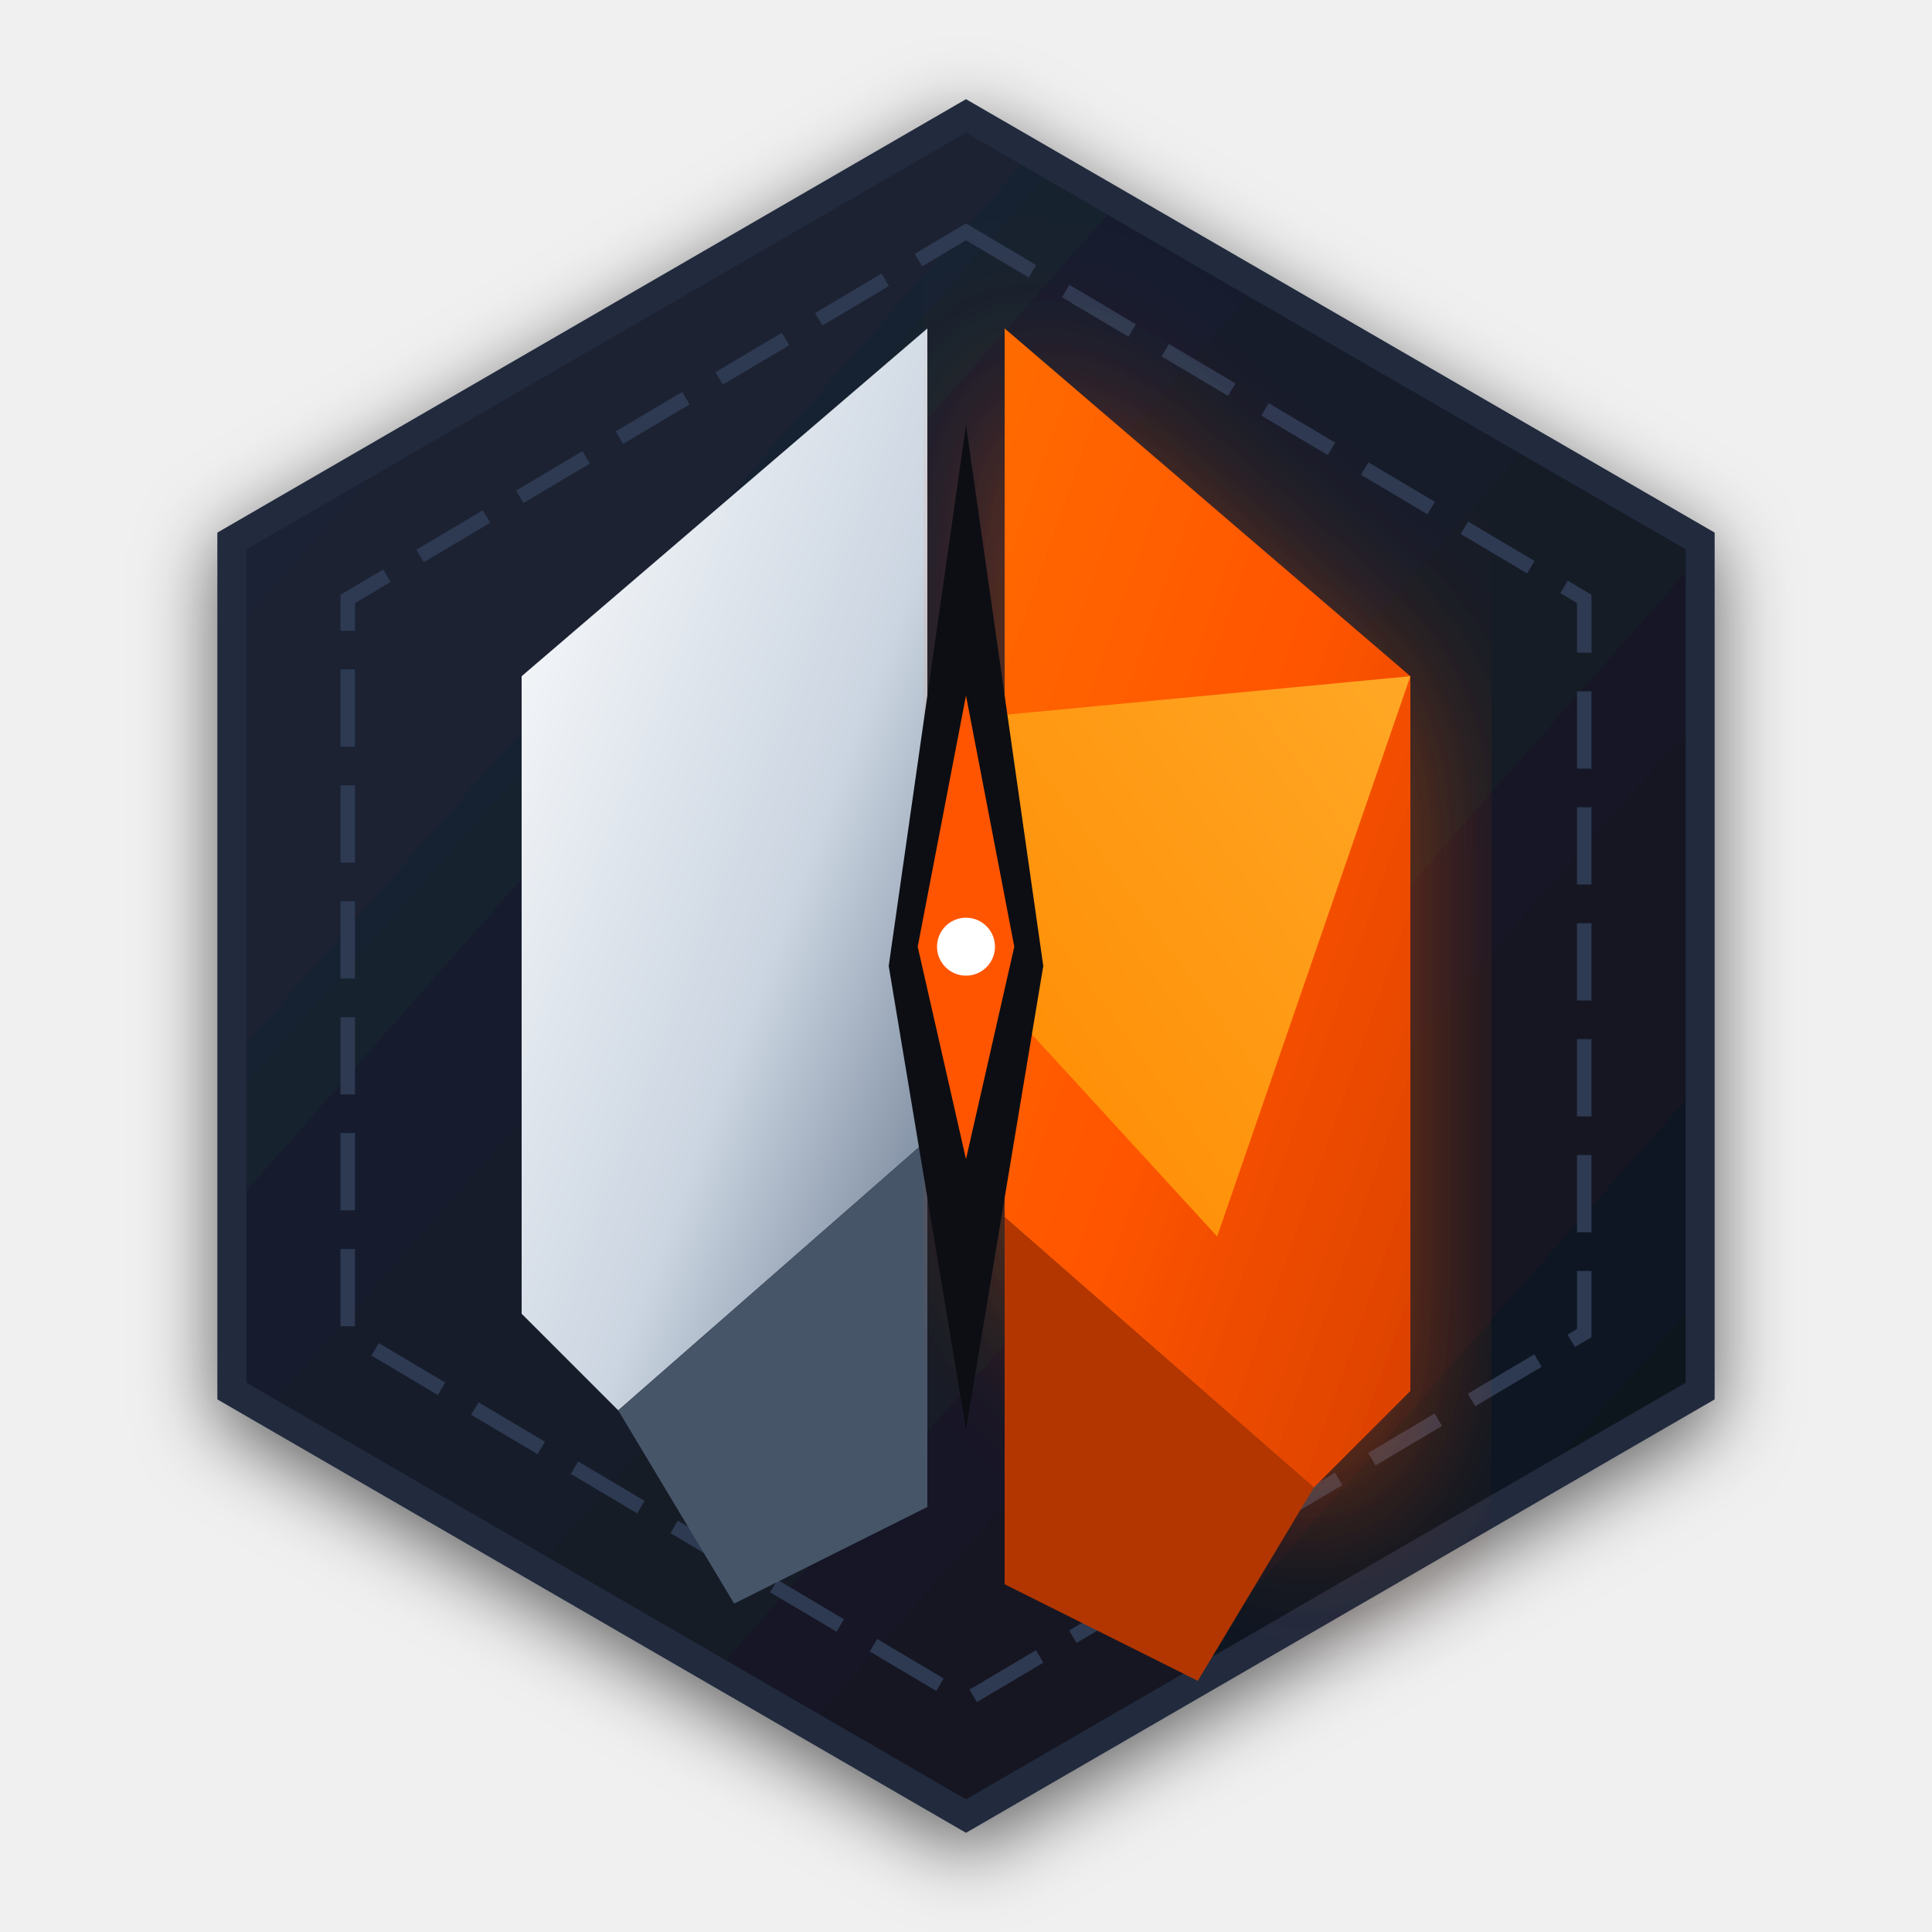
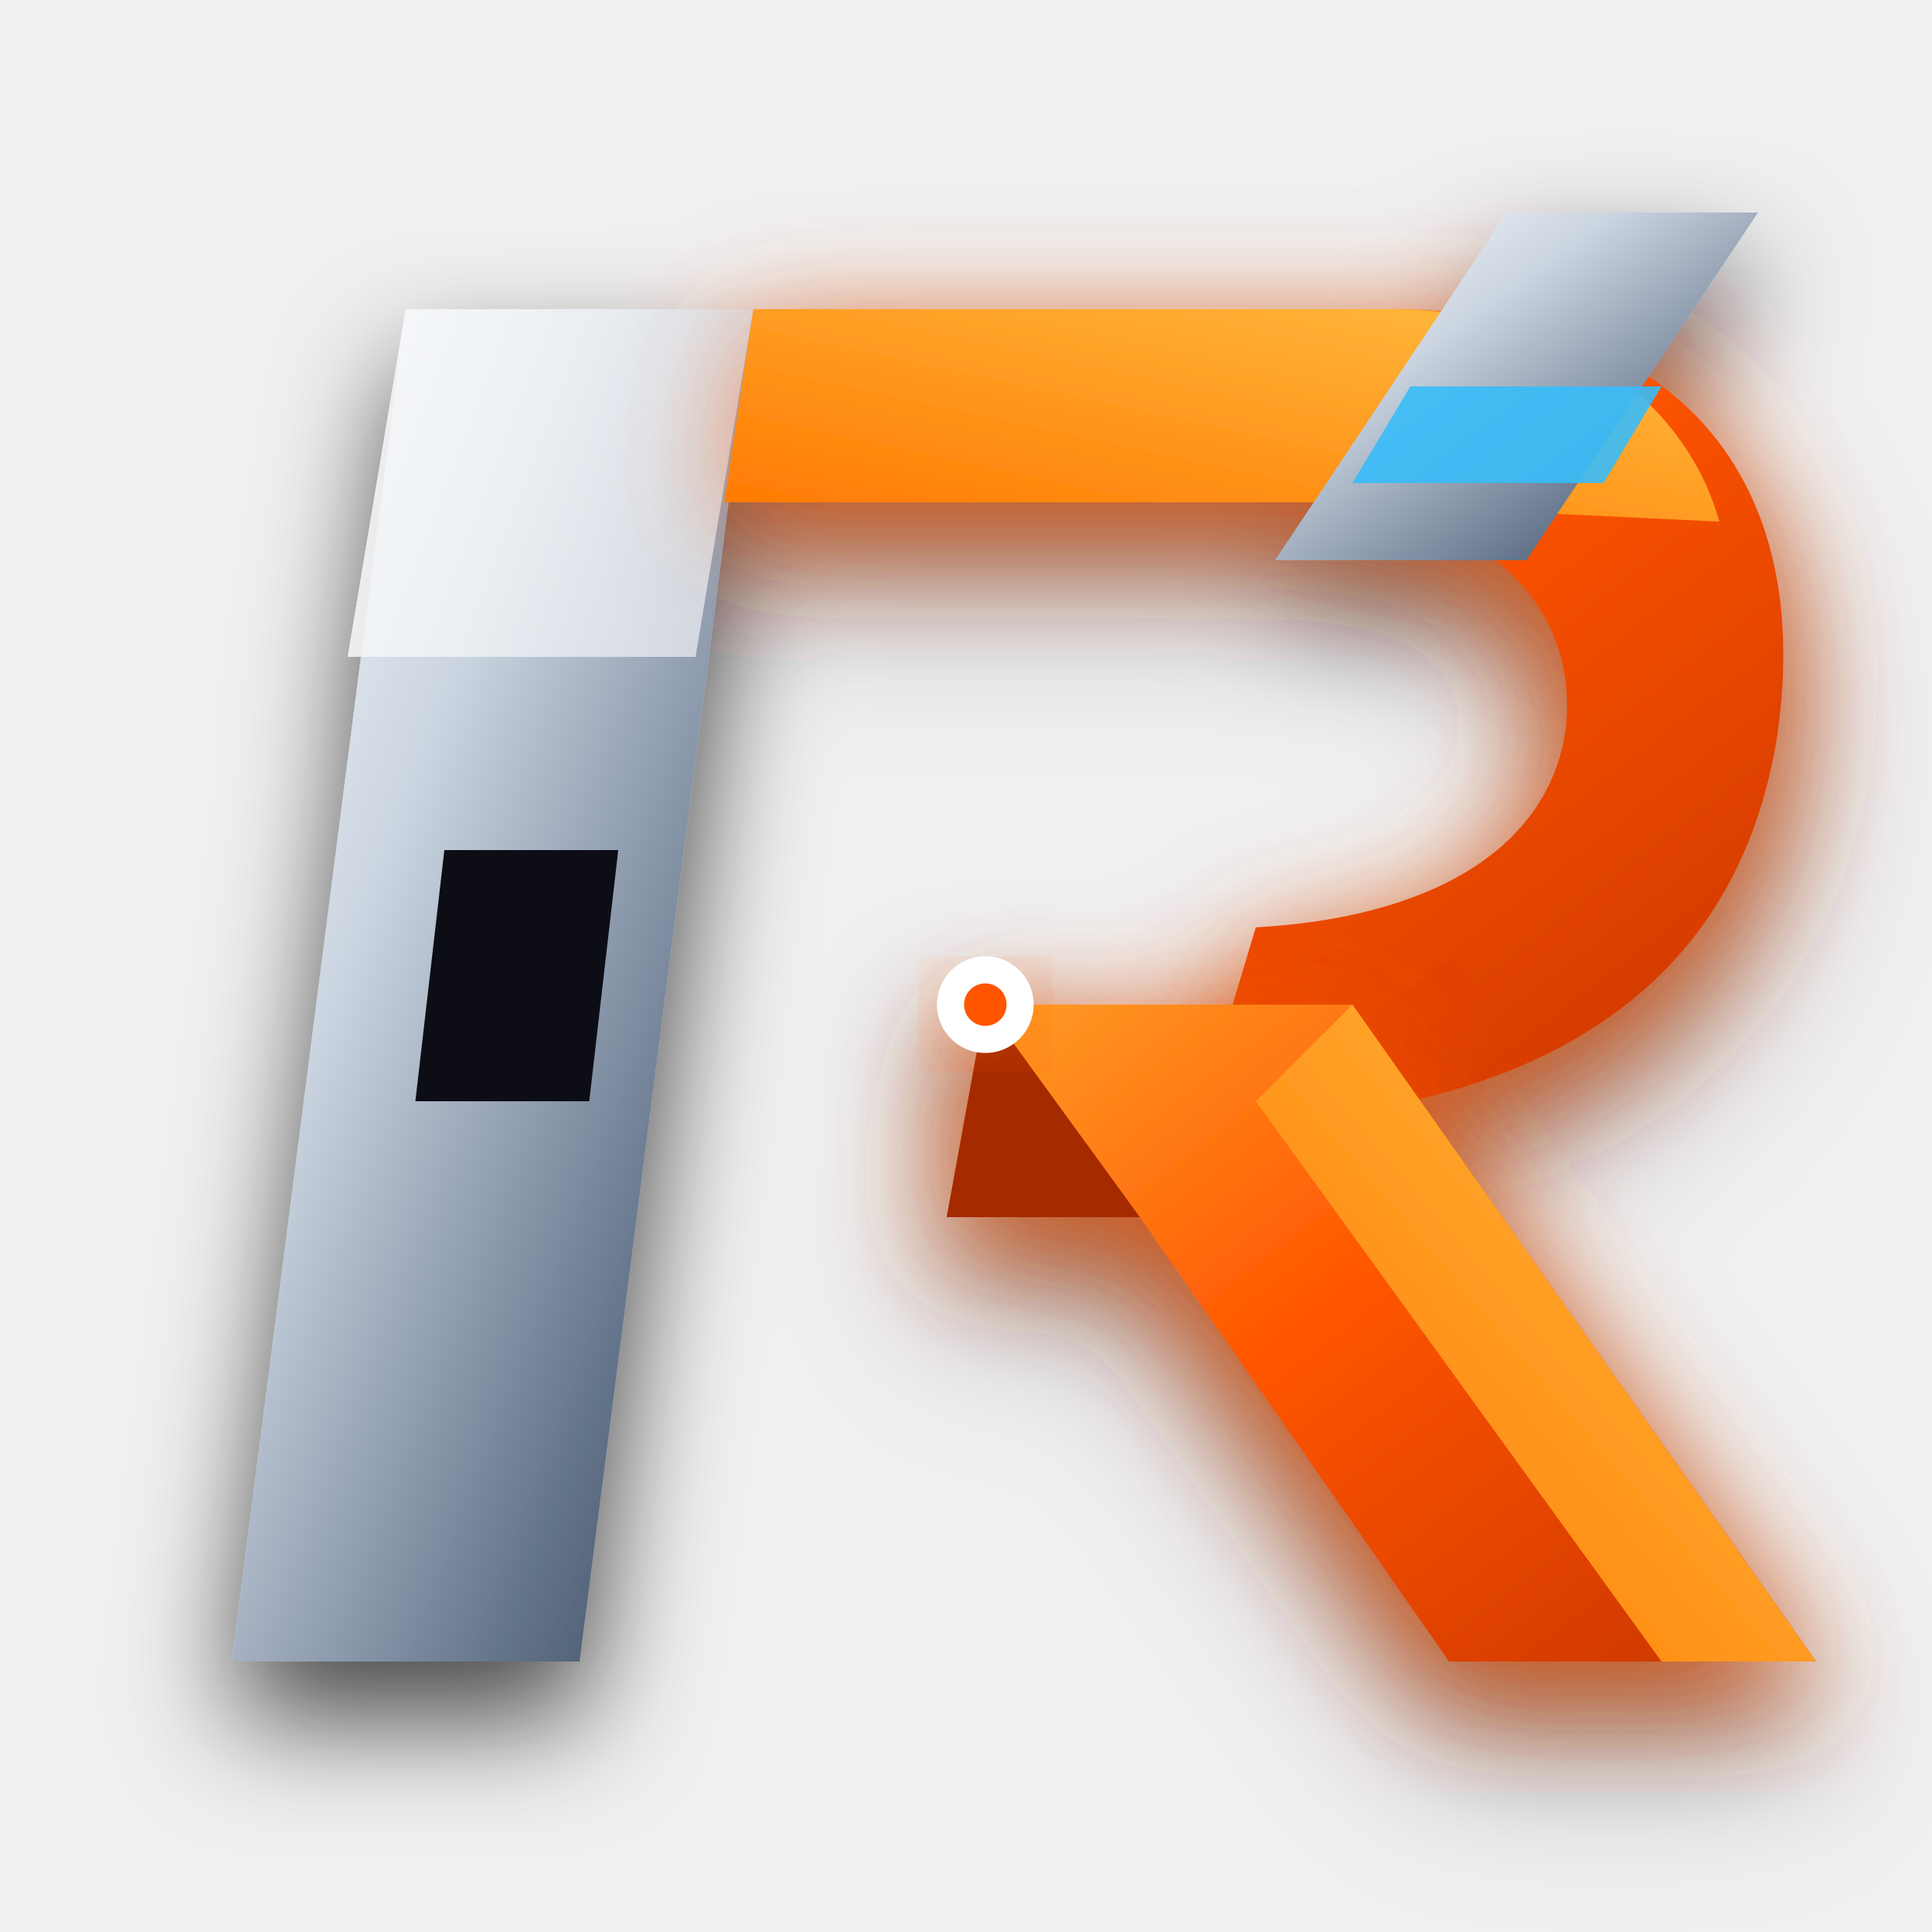
<svg xmlns="http://www.w3.org/2000/svg" viewBox="0 0 200 200" fill="none">
  <defs>
-     <linearGradient id="bladeOrange" x1="0%" y1="0%" x2="100%" y2="100%">
-       <stop offset="0%" stop-color="#FF6B00" />
-       <stop offset="50%" stop-color="#FF5500" />
-       <stop offset="100%" stop-color="#D94000" />
+     <linearGradient id="rivOrg" x1="0%" y1="0%" x2="100%" y2="100%">
+       <stop offset="0%" stop-color="#FFA028" />
+       <stop offset="45%" stop-color="#FF5500" />
+       <stop offset="100%" stop-color="#C93400" />
    </linearGradient>
-     <linearGradient id="bladeAmber" x1="0%" y1="100%" x2="100%" y2="0%">
-       <stop offset="0%" stop-color="#FF8A00" />
-       <stop offset="100%" stop-color="#FFA826" />
+     <linearGradient id="rivFlare" x1="0%" y1="100%" x2="100%" y2="0%">
+       <stop offset="0%" stop-color="#FF7700" />
+       <stop offset="100%" stop-color="#FFC043" />
    </linearGradient>
-     <linearGradient id="bladeDark" x1="0%" y1="0%" x2="100%" y2="100%">
-       <stop offset="0%" stop-color="#1E2638" />
-       <stop offset="100%" stop-color="#0E121B" />
+     <linearGradient id="rivSteel" x1="0%" y1="0%" x2="100%" y2="100%">
+       <stop offset="0%" stop-color="#FFFFFF" />
+       <stop offset="35%" stop-color="#CBD5E1" />
+       <stop offset="75%" stop-color="#64748B" />
+       <stop offset="100%" stop-color="#334155" />
    </linearGradient>
-     <linearGradient id="metalSilver" x1="0%" y1="0%" x2="100%" y2="100%">
-       <stop offset="0%" stop-color="#FFFFFF" />
-       <stop offset="60%" stop-color="#CBD5E1" />
-       <stop offset="100%" stop-color="#64748B" />
+     <linearGradient id="rivCarbon" x1="0%" y1="0%" x2="100%" y2="100%">
+       <stop offset="0%" stop-color="#2D3748" />
+       <stop offset="60%" stop-color="#1A202C" />
+       <stop offset="100%" stop-color="#0B0F17" />
    </linearGradient>
-     <filter id="glowOrange" x="-20%" y="-20%" width="140%" height="140%">
-       <feDropShadow dx="0" dy="4" stdDeviation="8" flood-color="#FF5500" flood-opacity="0.5" />
+     <filter id="rivGlow" x="-20%" y="-20%" width="140%" height="140%">
+       <feDropShadow dx="0" dy="2" stdDeviation="6" flood-color="#FF5500" flood-opacity="0.55" />
    </filter>
-     <filter id="glowSubtle" x="-10%" y="-10%" width="120%" height="120%">
-       <feDropShadow dx="0" dy="2" stdDeviation="4" flood-color="#000000" flood-opacity="0.6" />
+     <filter id="rivShadow" x="-20%" y="-20%" width="140%" height="140%">
+       <feDropShadow dx="0" dy="6" stdDeviation="6" flood-color="#000000" flood-opacity="0.7" />
    </filter>
  </defs>
-   <polygon points="100,12 176,56 176,144 100,188 24,144 24,56" fill="url(#bladeDark)" stroke="#222C3E" stroke-width="3" filter="url(#glowSubtle)" />
-   <polygon points="100,24 164,62 164,138 100,176 36,138 36,62" fill="none" stroke="#2D3A52" stroke-width="1.5" stroke-dasharray="8 4" />
-   <path d="M54 70 L96 34 L96 118 L64 146 L54 136 Z" fill="url(#metalSilver)" />
-   <path d="M64 146 L96 118 L96 156 L76 166 Z" fill="#475569" />
-   <path d="M146 70 L104 34 L104 126 L136 154 L146 144 Z" fill="url(#bladeOrange)" filter="url(#glowOrange)" />
-   <path d="M104 74 L146 70 L126 128 L104 104 Z" fill="url(#bladeAmber)" />
-   <path d="M136 154 L104 126 L104 164 L124 174 Z" fill="#B33600" />
-   <polygon points="100,44 108,100 100,148 92,100" fill="#0C0E14" />
-   <polygon points="100,72 105,98 100,120 95,98" fill="#FF5500" />
-   <circle cx="100" cy="98" r="3" fill="#FFFFFF" />
+   <g filter="url(#rivShadow)">
+     <path d="M42 32 L78 32 L60 172 L24 172 Z" fill="url(#rivSteel)" />
+     <path d="M42 32 L78 32 L72 68 L36 68 Z" fill="#FFFFFF" fill-opacity="0.6" />
+     <polygon points="46,88 64,88 61,114 43,114" fill="#0B0E14" />
+     <path d="M78 32 L144 32 C172 32 188 48 184 76 C180 102 160 114 132 116 L124 116 L130 96 C148 95 160 88 162 76 C164 62 152 52 136 52 L75 52 Z" fill="url(#rivOrg)" filter="url(#rivGlow)" />
+     <path d="M78 32 L144 32 C160 32 174 40 178 54 L136 52 L75 52 Z" fill="url(#rivFlare)" />
+     <path d="M102 104 L140 104 L188 172 L150 172 L118 126 L98 126 Z" fill="url(#rivOrg)" filter="url(#rivGlow)" />
+     <path d="M140 104 L188 172 L172 172 L130 114 Z" fill="url(#rivFlare)" />
+     <polygon points="102,104 118,126 98,126" fill="#A52A00" />
+     <polygon points="156,22 182,22 158,58 132,58" fill="url(#rivSteel)" />
+     <polygon points="146,40 172,40 166,50 140,50" fill="#38BDF8" fill-opacity="0.9" />
+     <circle cx="102" cy="104" r="5" fill="#FFFFFF" filter="url(#rivGlow)" />
+     <circle cx="102" cy="104" r="2.2" fill="#FF5500" />
+   </g>
</svg>
